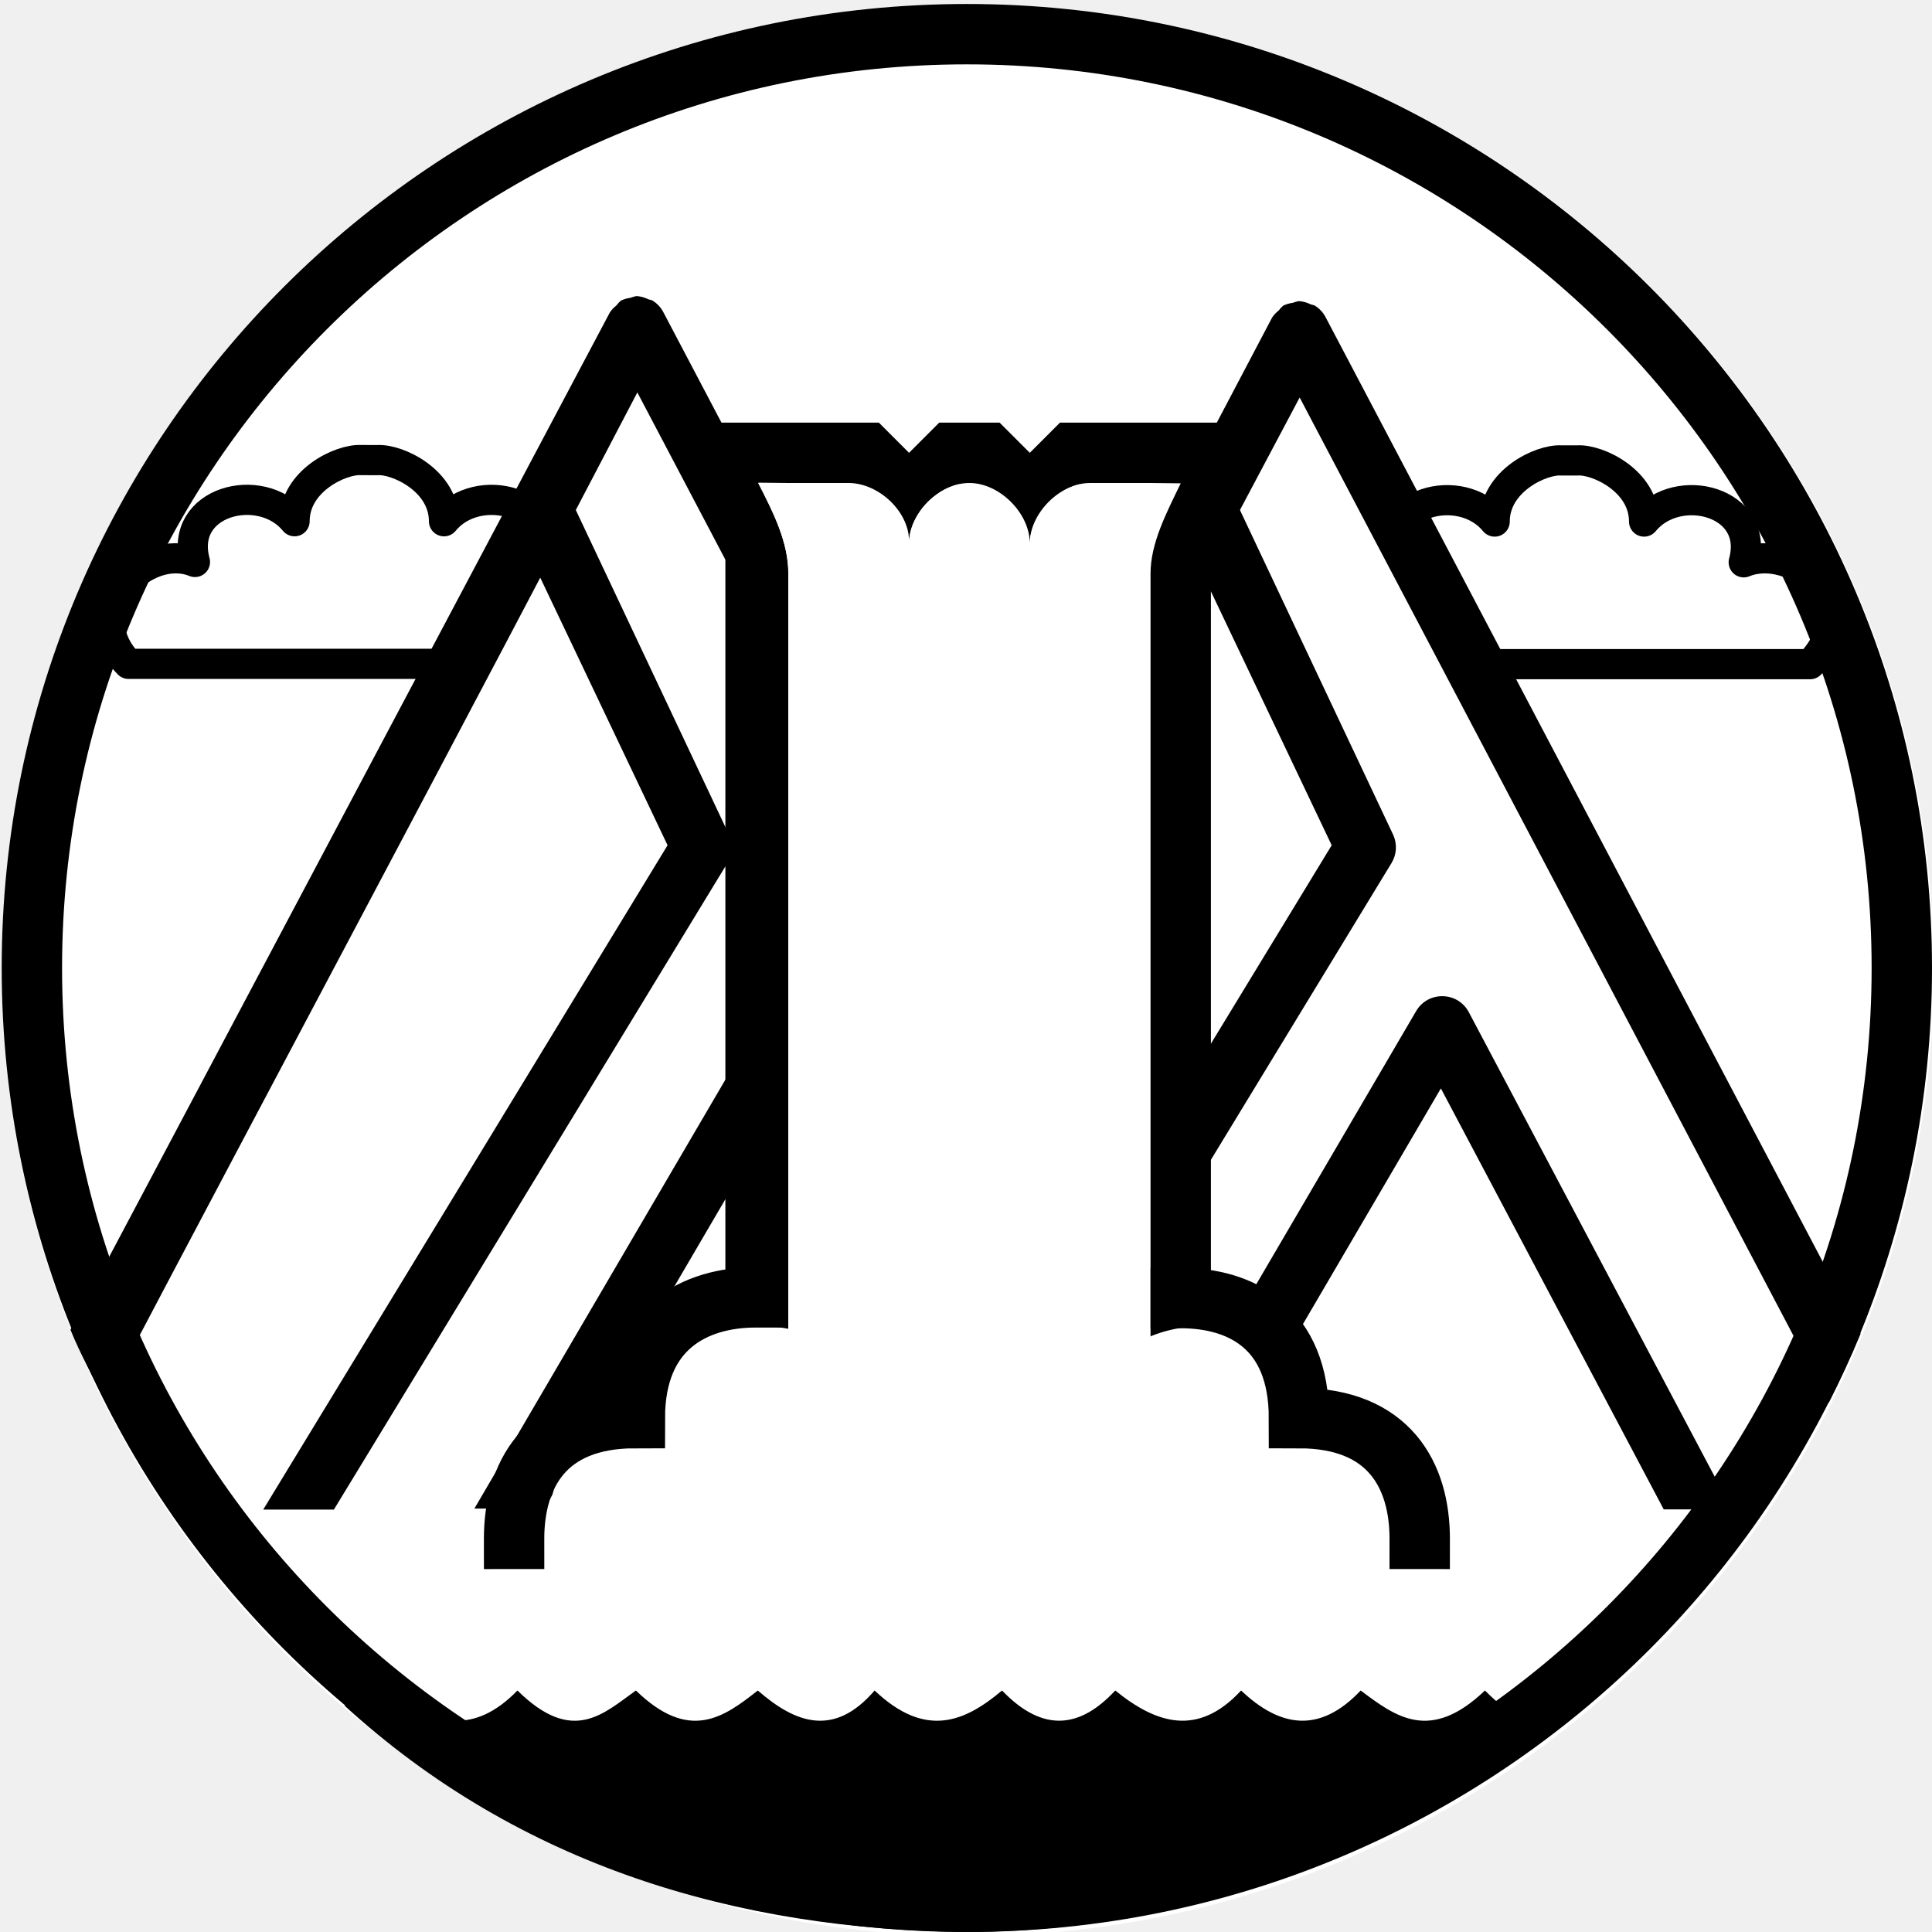
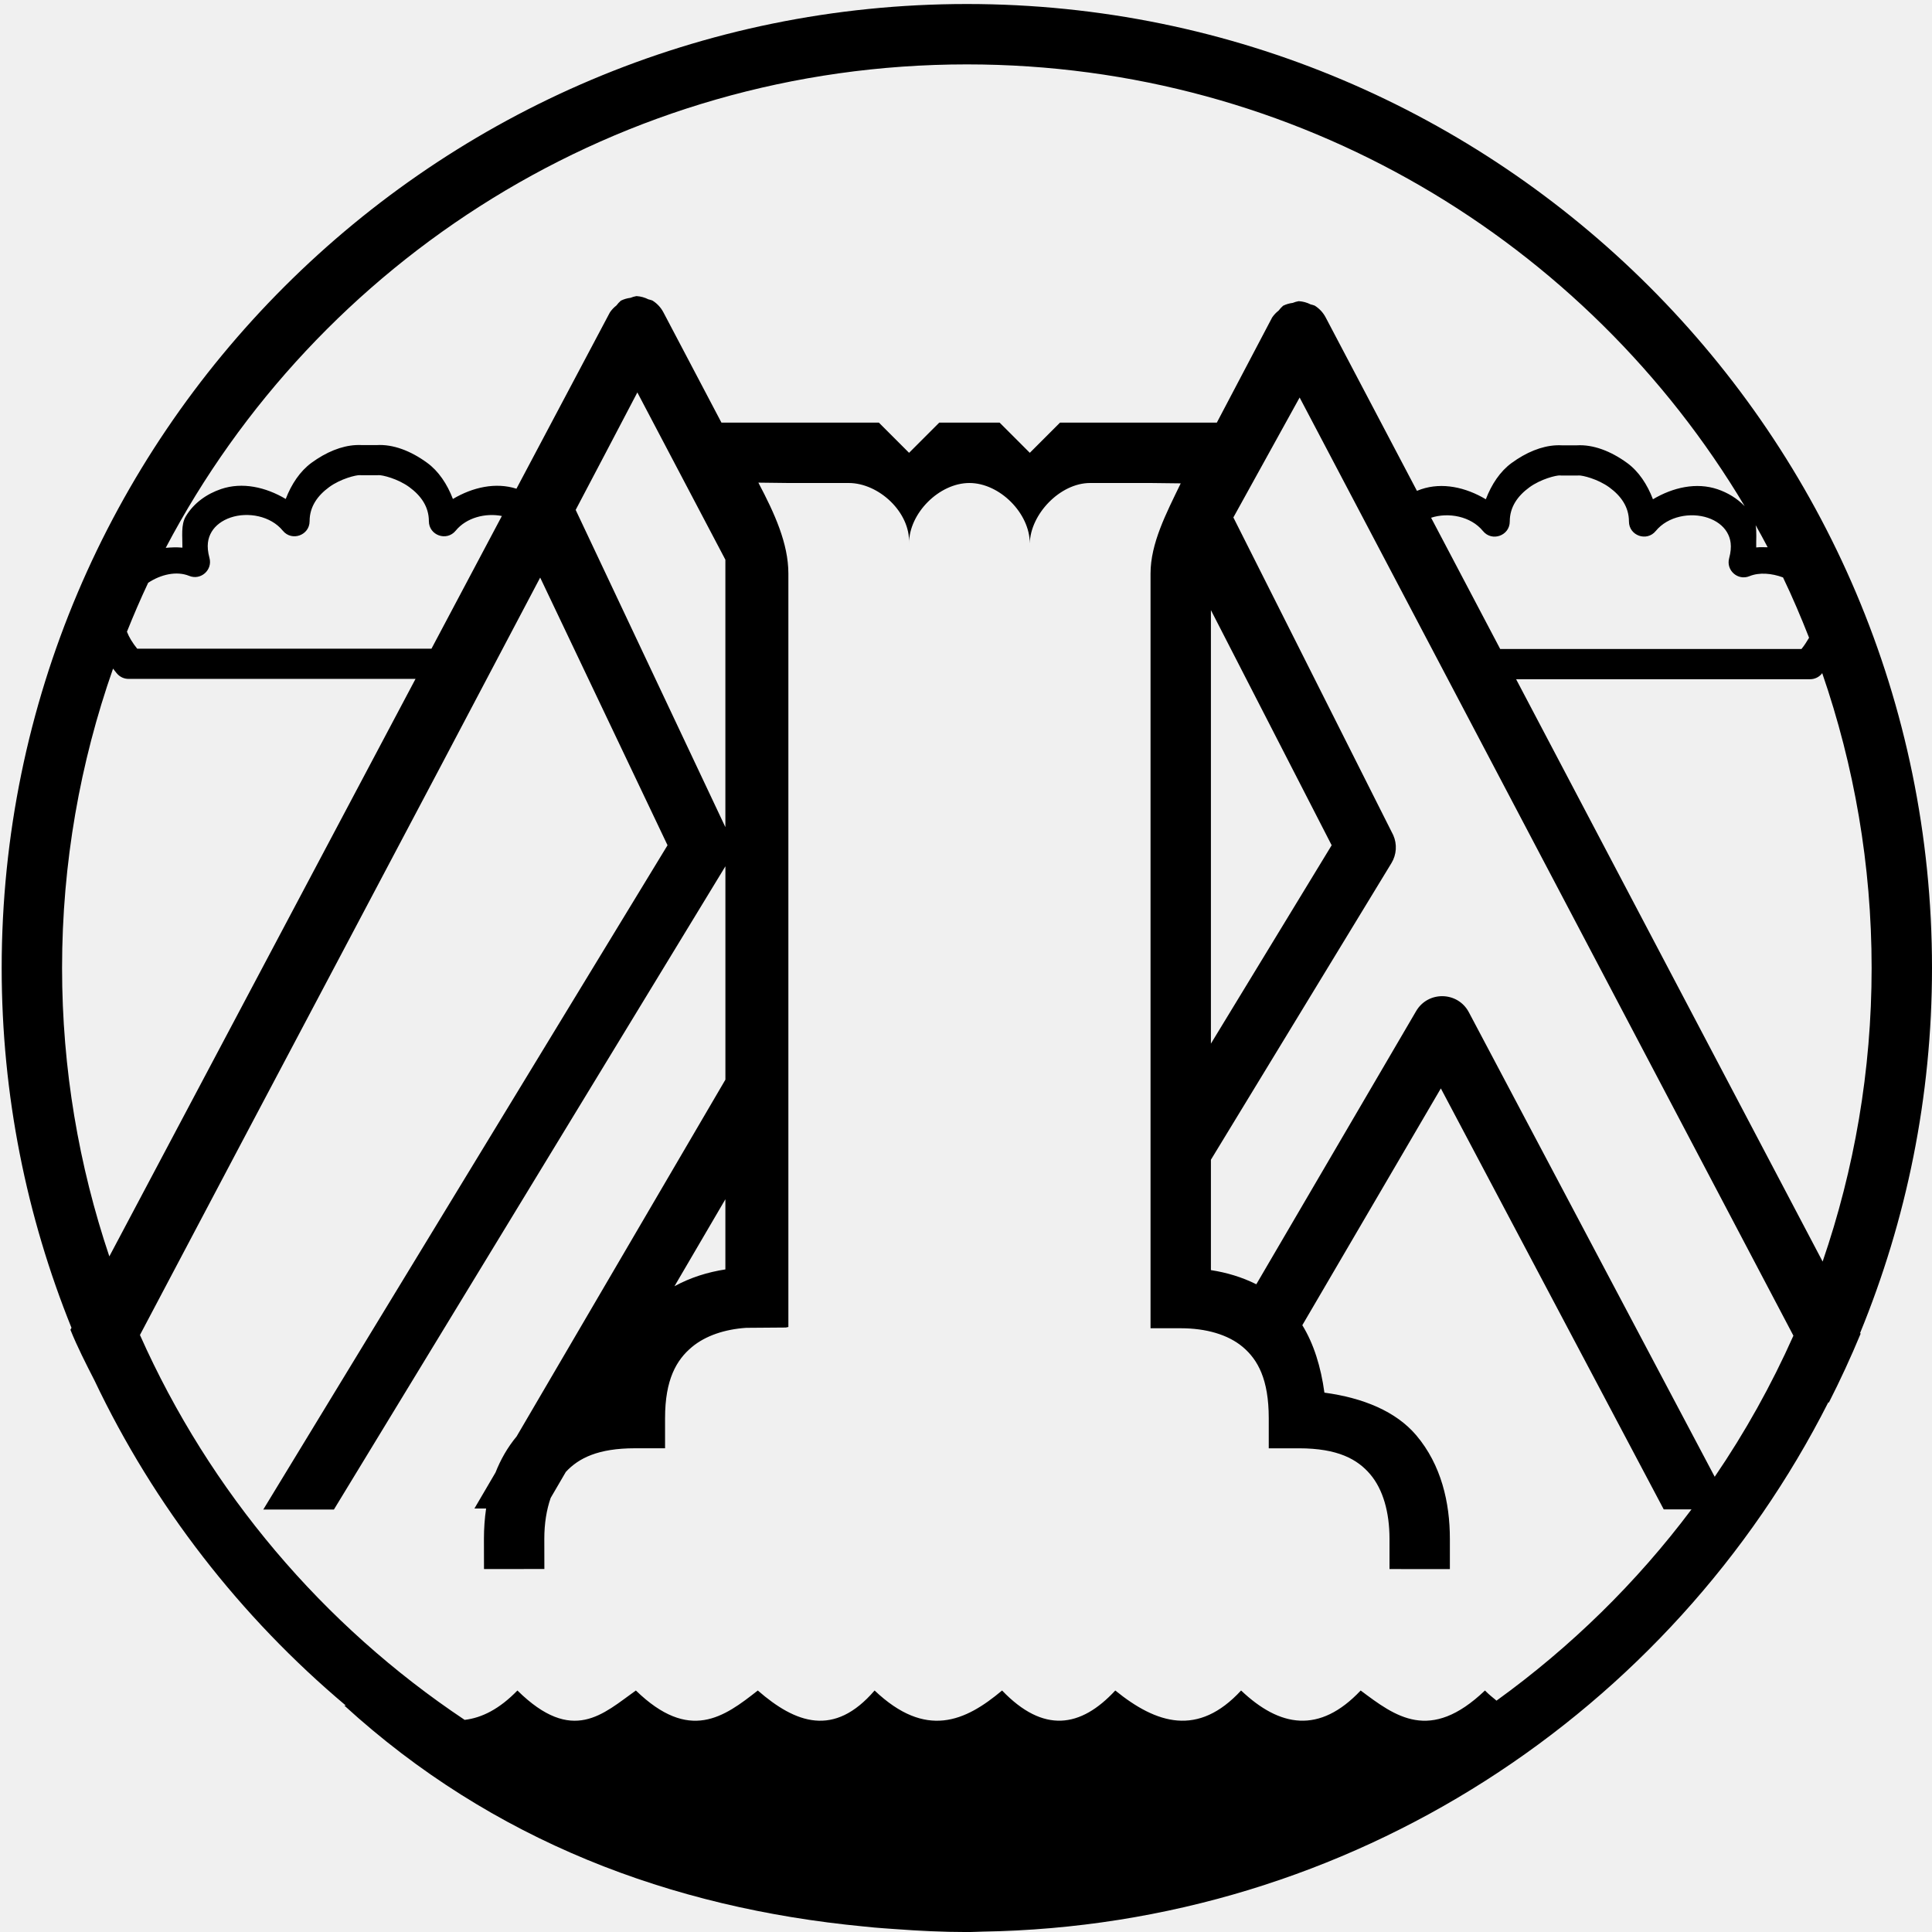
- <svg xmlns="http://www.w3.org/2000/svg" xmlns:xlink="http://www.w3.org/1999/xlink" width="64" height="64" viewBox="0 0 64 64" version="1.1" id="svg5">
-   <defs id="defs2">
-     <linearGradient id="linearGradient1501">
-       <stop style="stop-color:#ff0000;stop-opacity:1;" offset="0" id="stop1497" />
-       <stop style="stop-color:#ff0000;stop-opacity:0;" offset="1" id="stop1499" />
-     </linearGradient>
-     <linearGradient id="linearGradient16022">
-       <stop style="stop-color:#ff441f;stop-opacity:1;" offset="0" id="stop16018" />
-       <stop style="stop-color:#ff441f;stop-opacity:1;" offset="0.137" id="stop1462" />
-       <stop style="stop-color:#ff6747;stop-opacity:1;" offset="0.137" id="stop1454" />
-       <stop style="stop-color:#ff6647;stop-opacity:1;" offset="0.358" id="stop1458" />
-       <stop style="stop-color:#ff937d;stop-opacity:1;" offset="0.358" id="stop1466" />
-       <stop style="stop-color:#ff937d;stop-opacity:1;" offset="0.557" id="stop1468" />
-       <stop style="stop-color:#ffaa99;stop-opacity:1;" offset="0.557" id="stop1460" />
-       <stop style="stop-color:#ffaa99;stop-opacity:1;" offset="0.717" id="stop1456" />
-       <stop style="stop-color:#ffc4b8;stop-opacity:1;" offset="0.717" id="stop1470" />
-       <stop style="stop-color:#ffc4b8;stop-opacity:1;" offset="0.842" id="stop1472" />
-       <stop style="stop-color:#ffffff;stop-opacity:1;" offset="1" id="stop1464" />
-       <stop style="stop-color:#ffffff;stop-opacity:1;" offset="1" id="stop16020" />
-     </linearGradient>
-     <linearGradient xlink:href="#linearGradient16022" id="linearGradient16024" x1="32.057" y1="0.133" x2="32.057" y2="57" gradientUnits="userSpaceOnUse" gradientTransform="scale(-1,1)" />
-     <linearGradient xlink:href="#linearGradient1501" id="linearGradient1503" x1="0.057" y1="32.133" x2="64.057" y2="32.133" gradientUnits="userSpaceOnUse" gradientTransform="scale(-1,1)" />
-   </defs>
-   <circle style="fill:#ffffff;fill-opacity:1;stroke:url(#linearGradient1503);stroke-width:0;stroke-linecap:round;stroke-linejoin:round;stroke-dasharray:none" id="circle14332" cx="-32.057" cy="32.133" r="32" transform="scale(-1,1)" />
-   <path id="path13469-8" style="fill:#ffffff;fill-opacity:1;stroke:#000000;stroke-width:1px;stroke-linecap:round;stroke-linejoin:round;stroke-opacity:1" d="m 52.263,15.252 c 0.659,-0.039 2.2,0.675 2.2,2.025 1.112,-1.363 3.85,-0.675 3.3,1.35 1.65,-0.675 4.145,1.343 2.2,3.374 h -7.7 -0.55 -7.7 c 0,-1.992 0.55,-4.049 2.2,-3.374 -0.55,-2.025 2.188,-2.713 3.3,-1.35 0,-1.35 1.541,-2.064 2.2,-2.025 z" />
-   <path id="path13469-8-9" style="fill:#ffffff;fill-opacity:1;stroke:#000000;stroke-width:1px;stroke-linecap:butt;stroke-linejoin:round;stroke-opacity:1" d="m 12.508,15.242 c 0.659,-0.039 2.2,0.675 2.2,2.025 1.112,-1.363 3.85,-0.675 3.3,1.35 1.65,-0.675 2.2,1.383 2.2,3.374 H 12.508 11.958 4.259 C 2.516,20.202 4.809,17.941 6.458,18.616 5.908,16.591 8.646,15.903 9.758,17.266 c 0,-1.35 1.541,-2.064 2.2,-2.025 z" />
-   <path id="path3694-6-0-6-2" style="fill:#000000;stroke:#ff0000;stroke-width:0;stroke-linecap:round;stroke-linejoin:round;stroke-dasharray:none" d="M 53.055,56 C 47.267,61.104 39.83,63.946 32.113,64 24.397,63.946 17.195,61.785 11.407,56.496 12.084,56.58 12.59,56.28 13.032,56 c 1.329,1.201 2.69,1.46 4.109,0 1.829,1.803 2.84,0.773 3.924,0 1.774,1.721 2.913,0.887 4.038,0 1.255,1.093 2.53,1.557 3.87,0 1.699,1.613 3,1.026 4.221,0 1.368,1.426 2.603,1.238 3.75,0 1.364,1.107 2.744,1.544 4.169,0 1.281,1.215 2.594,1.448 3.961,0 1.15,0.862 2.297,1.739 4.117,0 1.757,1.798 2.779,0.779 3.863,0 z" />
-   <path id="path3748-5" style="fill:#ffffff;stroke:none;stroke-width:2;stroke-linecap:round;stroke-linejoin:round;stroke-dasharray:none" d="m 43.029,10.977 18.125,34.438 a 32,32 0 0 1 -1.943,3.562 h -36.182 z" />
-   <path style="fill:#ffffff;stroke:none;stroke-width:1px;stroke-linecap:butt;stroke-linejoin:miter;stroke-opacity:1" d="M 45.03,39.977 48.113,41 l 2,4 6.343,4.969 -15.261,0.014 z" id="path16836" />
-   <path style="fill:#ffffff;stroke:none;stroke-width:1px;stroke-linecap:butt;stroke-linejoin:miter;stroke-opacity:1" d="m 46.113,36 2,3 -2,4 4,7 h -12 l 2.916,-7.023 z" id="path16108" />
-   <path id="path16840" style="fill:#ffffff;stroke:none;stroke-width:1px;stroke-linecap:butt;stroke-linejoin:miter;stroke-opacity:1" d="M 47.029,19.977 61.11,45.496 c -0.56,1.198 -1.781,3.412 -2.574,4.5 l -2.417,3.38e-4 -2.088,-6.02 3,1 -6,-11 v -2 l -4,-8 z" />
-   <path style="fill:#ffffff;stroke:none;stroke-width:1px;stroke-linecap:butt;stroke-linejoin:miter;stroke-opacity:1" d="m 53.03,43.977 -4,-5 -1,-5 z" id="path16838" />
-   <path style="fill:#ffffff;stroke:none;stroke-width:1px;stroke-linecap:butt;stroke-linejoin:miter;stroke-opacity:1" d="m 47.113,34 -4.084,0.977 -0.916,0.023 -2,1 1,9 6,-11" id="path16842" />
-   <path style="fill:#ffffff;stroke:none;stroke-width:1px;stroke-linecap:butt;stroke-linejoin:miter;stroke-opacity:1" d="M 45.113,37 41.03,38.977 41.113,35 l -3,7 3,3 z" id="path16844" />
-   <path style="fill:#ffffff;stroke:none;stroke-width:1px;stroke-linecap:butt;stroke-linejoin:miter;stroke-opacity:1" d="m 40.03,32.977 3,-6 -1,-1 -1,-7 -1,-1 -1,15 z" id="path16895" />
-   <path style="fill:#ffffff;stroke:none;stroke-width:1px;stroke-linecap:butt;stroke-linejoin:miter;stroke-opacity:1" d="m 44.113,29 h -2 l -1,1 -0.084,-10.023 -1,-3 L 39.113,36 Z" id="path16897" />
-   <path d="m -10.485,42.977 -13.434,-22.072 4.232,-8.895 -1.176,-2.245 -5.098,10.805 c -0.133,0.3 -0.11,0.646 0.061,0.926 l 13.074,21.48 z" style="color:#000000;fill:#000000;stroke-linecap:round;stroke-linejoin:round;-inkscape-stroke:none" id="path636" class="UnoptimicedTransforms" transform="matrix(-1,0,0,1,20.19502,7.095164)" />
-   <path id="path3748-36" style="color:#000000;fill:#000000;stroke-linecap:round;stroke-linejoin:round;-inkscape-stroke:none" d="M 22.145,48.512 42.135,10.529 c 6.5e-4,-6.52e-4 0.001,-0.001 0.002,-0.002 l 0.008,-0.016 c 0.059,-0.085 0.131,-0.161 0.213,-0.225 0.043,-0.059 0.093,-0.112 0.148,-0.16 0.1,-0.049 0.208,-0.08 0.318,-0.094 0.063,-0.025 0.128,-0.044 0.195,-0.057 0.002,6.44e-4 0.004,0.001 0.006,0.002 0.001,-6.54e-4 0.003,-0.001 0.004,-0.002 l -6.8e-5,5e-5 c 0.136,0.009 0.268,0.046 0.389,0.107 0.043,0.01 0.086,0.022 0.127,0.037 h 0.002 c 0.156,0.094 0.283,0.229 0.367,0.391 L 61.635,44.182 c -0.321,0.776 -0.673,1.539 -1.055,2.287 L 43.053,13.168 24.318,48.469" />
-   <path id="path3748-3" style="fill:#ffffff;stroke:none;stroke-width:2;stroke-linecap:round;stroke-linejoin:round;stroke-dasharray:none" d="m 21.029,10.977 20,38 H 5.016 A 32,32 0 0 1 2.99,45.25 Z" />
-   <path id="path16901" style="fill:#ffffff;stroke:none;stroke-width:1px;stroke-linecap:butt;stroke-linejoin:miter;stroke-opacity:1" d="m 16.029,20.99 1.004,2.611 -3.213,6.375 -0.068,2 -2.223,3.459 v 7.545 l -3.5,5.996 H 5.016 A 32,32 0 0 1 3.006,45.291 Z" />
-   <path id="path16903" style="fill:#ffffff;stroke:none;stroke-width:1px;stroke-linecap:butt;stroke-linejoin:miter;stroke-opacity:1" d="M 9.031,39.977 9.779,45.979 9.113,50 5.606,50.018 C 4.316,48.303 3.483,46.5 2.951,45.378 l 1.524,-2.829 z" />
-   <path style="fill:#ffffff;stroke:none;stroke-width:1px;stroke-linecap:butt;stroke-linejoin:miter;stroke-opacity:1" d="M 19.53,13.977 24.53,23.304 25.113,34 15.082,48.977 H 9.78 l 11.25,-17 L 22.113,28 l -0.084,-2.023 -4,-9 1.5,-3" id="path16905" />
-   <path style="fill:#ffffff;stroke:none;stroke-width:1px;stroke-linecap:butt;stroke-linejoin:miter;stroke-opacity:1" d="m 23.113,36 -1,-2 -5.08,7.977 L 13.113,44 l -3,6 h 5 z" id="path16907" />
-   <path style="fill:#ffffff;stroke:none;stroke-width:1px;stroke-linecap:butt;stroke-linejoin:miter;stroke-opacity:1" d="m 15.082,48.977 8.947,-15 1,9 -2.317,1.5 -1.683,2.5 -5.947,2" id="path16909" />
-   <path style="fill:#ffffff;stroke:none;stroke-width:1px;stroke-linecap:butt;stroke-linejoin:miter;stroke-opacity:1" d="m 25.03,42.977 -4,-4 L 14.113,50 h 6 l 2.599,-5.523 2.317,-1.5" id="path16911" />
-   <path d="m -10.525,42.911 -13.394,-22.006 4.232,-8.895 -1.176,-2.245 -5.098,10.805 c -0.133,0.3 -0.11,0.646 0.061,0.926 l 13.034,21.415 z" style="color:#000000;fill:#000000;stroke-linecap:round;stroke-linejoin:round;-inkscape-stroke:none" id="path636-7" class="UnoptimicedTransforms" transform="matrix(-1,0,0,1,-1.804981,7.095164)" />
-   <path id="path3748-2-5" style="color:#000000;fill:#000000;stroke-linecap:round;stroke-linejoin:round;-inkscape-stroke:none" d="M 3.478,46.412 C 3.101,45.654 2.651,44.836 2.335,44.051 l 17.861,-33.689 c 6.66e-4,-6.68e-4 0.001,-0.001 0.002,-0.002 l 0.008,-0.016 c 0.059,-0.085 0.131,-0.161 0.213,-0.225 0.043,-0.059 0.093,-0.112 0.148,-0.16 0.1,-0.049 0.208,-0.08 0.318,-0.094 0.063,-0.025 0.128,-0.044 0.195,-0.057 0.002,6.27e-4 0.004,0.001 0.006,0.002 0.001,-6.36e-4 0.003,-0.001 0.004,-0.002 l -6.9e-5,5.1e-5 c 0.136,0.009 0.268,0.046 0.389,0.107 0.043,0.01 0.086,0.022 0.127,0.037 h 0.002 c 0.156,0.094 0.283,0.229 0.367,0.391 l 20,38 c 0.107,0.204 0.14,0.439 0.094,0.664 -0.046,0.225 -0.168,0.428 -0.346,0.574 -0.178,0.146 -0.402,0.226 -0.633,0.227 l -1.656,-2 L 21.113,13 C 15.337,24.07 9.296,35.357 3.478,46.412 Z" />
-   <path d="M 15.715,49.973 25.373,33.469 c 0.396,-0.678 1.382,-0.657 1.748,0.037 l 8.717,16.467 m -2.262,0 -7.383,-13.945 -8.16,13.945" style="color:#000000;fill:#000000;stroke:none;stroke-linecap:round;stroke-linejoin:round;-inkscape-stroke:none" id="path708-3" />
-   <rect style="fill:#000000;stroke:none;stroke-width:2;stroke-linecap:round;stroke-linejoin:round;stroke-dasharray:none" id="rect13064" width="16.084" height="33.977" x="-40.113" y="16" ry="0" transform="scale(-1,1)" />
-   <path id="rect13118" style="fill:#000000;stroke-width:2;stroke-linecap:round;stroke-linejoin:round" d="m 41.113,14 h -6 l -1,1 -1,-1 h -2 l -1,1 -1,-1 h -6 v 2 h 18 z" />
-   <path style="fill:#ffffff;fill-opacity:1;stroke:none;stroke-width:1px;stroke-linecap:butt;stroke-linejoin:miter;stroke-opacity:1" d="M 38.113,50 V 19 c 0,-1 0.519,-1.996 1,-2.989 L 38.113,16 h -2 c -1,0 -1.979,1.035 -2,2 0,-1 -1,-2 -2,-2 -1,0 -2,1 -2,2 0.047,-1.029 -1,-2 -2,-2 h -2 L 25.119,15.989 C 25.652,17 26.113,18 26.113,19 v 31 z" id="path13284" />
-   <path d="M 37.252,50 46.91,33.496 c 0.396,-0.678 1.382,-0.657 1.748,0.037 L 57.375,50 M 55.113,50 47.731,36.055 39.57,50" style="color:#000000;fill:#000000;stroke:none;stroke-linecap:round;stroke-linejoin:round;-inkscape-stroke:none" id="path708" />
-   <path style="fill:#ffffff;stroke:none;stroke-width:1px;stroke-linecap:butt;stroke-linejoin:miter;stroke-opacity:1" d="m 35.03,49.977 h -1 L 34.113,18 c 0,-1 1,-2 2,-2 -0.989,0 -1,0.969 -1,2 z" id="path13338" />
-   <path style="fill:#ffffff;stroke:none;stroke-width:1px;stroke-linecap:butt;stroke-linejoin:miter;stroke-opacity:1" d="m 31.03,49.977 h -1 L 30.113,18 c 0,-1 1,-2 2,-2 -0.989,0 -1,0.969 -1,2 z" id="path13338-7" />
-   <path id="rect13415" style="fill:#ffffff;stroke-width:2;stroke-linecap:round;stroke-linejoin:round" d="m 27.113,16 h -2 c 0.504,0.98 1.013,1.999 1,2.976 V 50 h 1 z" />
-   <path id="path13469" style="fill:#ffffff;stroke:none;stroke-width:1px;stroke-linecap:butt;stroke-linejoin:miter;stroke-opacity:1" d="m 33.03,41.977 c 1.198,-0.058 4,1 4,3 2.022,-2.02 7,-1 6,2 3,-1 4,2.049 4,5 h -14 -1 -14 c 0,-2.951 1,-6 4,-5 -1,-3 3.978,-4.02 6,-2 0,-2 2.802,-3.058 4,-3 z" />
-   <path style="fill:none;stroke:#000000;stroke-width:2;stroke-linecap:square;stroke-linejoin:miter;stroke-dasharray:none;stroke-opacity:1" d="m 47.03,50.977 c 0.001,-2.086 -1,-4 -4,-4 0,-3 -1.916,-3.977 -3.916,-3.977" id="path13469-0" />
-   <path style="fill:none;stroke:#000000;stroke-width:2;stroke-linecap:square;stroke-linejoin:miter;stroke-dasharray:none;stroke-opacity:1" d="m 17.03,50.977 c -0.001,-2.086 1,-4 4,-4 0,-3 2,-4 4,-4" id="path13469-0-3" />
-   <path style="fill:none;stroke:none;stroke-width:1px;stroke-linecap:butt;stroke-linejoin:miter;stroke-opacity:1" d="m 54.369,47.977 1.028,2 h -8.79 l -0.01,-2 z" id="path625" />
-   <ellipse style="opacity:1;fill:none;stroke:#000000;stroke-width:2;stroke-linecap:square" id="path511" cx="32.028" cy="32.066" rx="30.972" ry="30.934" />
+ <svg xmlns="http://www.w3.org/2000/svg" width="64" height="64" viewBox="0 0 64 64" version="1.1" id="svg5">
+   <defs id="defs992" />
+   <g transform="translate(-66)" id="g987">
+     <path style="color:#000000;fill:#000000;stroke-linecap:round;stroke-linejoin:round;-inkscape-stroke:none" d="m 98.029,0.133 c -17.645,0 -31.973,14.308 -31.973,31.934 0,4.213 0.825,8.234 2.312,11.918 l -0.035,0.066 c 0.224,0.556 0.512,1.122 0.797,1.678 1.978,4.163 4.833,7.831 8.324,10.768 -0.017,-0.002 -0.031,0.002 -0.049,0 4.902,4.479 10.821,6.708 17.205,7.32 0.118,0.013 0.236,0.024 0.354,0.035 0.227,0.02 0.455,0.035 0.684,0.051 0.787,0.058 1.579,0.098 2.381,0.098 0.014,0 0.027,-0.002 0.041,-0.002 0.014,1.16e-4 0.029,0.002 0.043,0.002 0.145,-0.001 0.289,-0.011 0.434,-0.014 12.246,-0.195 22.823,-7.277 28.021,-17.539 l 0.012,0.021 c 0.381,-0.748 0.733,-1.511 1.055,-2.287 l -0.016,-0.027 C 129.15,40.424 130,36.345 130,32.066 130,14.441 115.674,0.133 98.029,0.133 Z m 0,2 c 10.965,0 20.541,5.87 25.766,14.635 -0.25,-0.259 -0.563,-0.447 -0.898,-0.561 -0.699,-0.236 -1.471,-0.066 -2.141,0.332 -0.188,-0.494 -0.474,-0.924 -0.85,-1.199 -0.555,-0.406 -1.141,-0.62 -1.674,-0.588 h -0.49 c -0.067,-0.004 -0.133,-0.004 -0.201,0 -0.476,0.025 -0.985,0.232 -1.471,0.588 -0.376,0.275 -0.662,0.706 -0.85,1.199 -0.67,-0.399 -1.442,-0.568 -2.141,-0.332 -0.048,0.016 -0.094,0.034 -0.141,0.053 l -3.025,-5.748 c -0.085,-0.161 -0.212,-0.296 -0.367,-0.391 h -0.002 c -0.042,-0.015 -0.084,-0.028 -0.127,-0.037 -0.121,-0.062 -0.253,-0.098 -0.389,-0.107 -0.001,7e-4 -0.003,0.001 -0.004,0.002 -0.002,-7e-4 -0.004,-0.001 -0.006,-0.002 -0.067,0.012 -0.132,0.031 -0.195,0.057 -0.111,0.013 -0.218,0.045 -0.318,0.094 -0.055,0.048 -0.105,0.102 -0.148,0.16 -0.082,0.063 -0.154,0.139 -0.213,0.225 l -0.008,0.016 -0.002,0.002 L 106.309,14 h -5.195 l -1,1 -1,-1 h -2 l -1,1 -1,-1 h -5.215 l -1.924,-3.656 c -0.085,-0.161 -0.212,-0.296 -0.367,-0.391 h -0.002 c -0.041,-0.015 -0.084,-0.028 -0.127,-0.037 -0.121,-0.062 -0.253,-0.098 -0.389,-0.107 -0.001,5.997e-4 -0.003,0.001 -0.004,0.002 -0.002,-6e-4 -0.004,-0.001 -0.006,-0.002 -0.067,0.012 -0.132,0.031 -0.195,0.057 -0.111,0.013 -0.218,0.045 -0.318,0.094 -0.055,0.048 -0.105,0.102 -0.148,0.16 -0.082,0.063 -0.154,0.139 -0.213,0.225 l -0.008,0.016 -0.002,0.002 -3.088,5.826 c -0.689,-0.219 -1.447,-0.051 -2.105,0.34 -0.188,-0.493 -0.476,-0.923 -0.852,-1.197 -0.555,-0.406 -1.139,-0.62 -1.672,-0.588 h -0.49 c -0.067,-0.004 -0.133,-0.004 -0.201,0 -0.476,0.025 -0.985,0.232 -1.471,0.588 -0.375,0.275 -0.663,0.704 -0.852,1.197 -0.669,-0.397 -1.44,-0.566 -2.139,-0.33 -0.47,0.159 -0.902,0.457 -1.17,0.904 -0.169,0.282 -0.109,0.675 -0.113,1.039 -0.186,-0.019 -0.37,-0.01 -0.553,0.006 C 76.504,8.624 86.499,2.133 98.029,2.133 Z M 87.113,13 l 2.916,5.541 v 8.859 L 85.07,16.891 C 85.751,15.594 86.439,14.292 87.113,13 Z m 21.939,0.168 16.357,31.078 c -0.732,1.641 -1.604,3.205 -2.607,4.674 L 114.658,33.533 c -0.366,-0.694 -1.353,-0.715 -1.748,-0.037 l -5.293,9.047 c -0.478,-0.239 -0.987,-0.389 -1.504,-0.469 v -3.656 l 5.98,-9.826 c 0.171,-0.28 0.193,-0.626 0.061,-0.926 l -5.297,-10.525 z m -31.125,2.572 c 0.01,9.77e-4 0.021,0.002 0.031,0.002 h 0.549 c 0.01,-3.25e-4 0.021,-9.31e-4 0.031,-0.002 0.127,-0.008 0.641,0.118 1.021,0.396 0.38,0.278 0.648,0.644 0.648,1.129 6.28e-4,0.469 0.589,0.679 0.887,0.316 0.358,-0.439 0.994,-0.594 1.531,-0.488 l -2.332,4.396 c -3.249,0 -6.499,0 -9.748,0 -0.156,-0.193 -0.27,-0.381 -0.34,-0.562 0.22,-0.548 0.452,-1.09 0.703,-1.621 0.426,-0.282 0.947,-0.397 1.359,-0.229 0.383,0.157 0.78,-0.194 0.672,-0.594 -0.108,-0.398 -0.053,-0.658 0.072,-0.867 0.125,-0.209 0.346,-0.377 0.631,-0.473 0.569,-0.192 1.324,-0.056 1.727,0.438 0.298,0.363 0.886,0.153 0.887,-0.316 0,-0.485 0.268,-0.851 0.648,-1.129 0.38,-0.278 0.895,-0.404 1.021,-0.396 z m 39.756,0.01 c 0.01,9.38e-4 0.019,0.002 0.029,0.002 h 0.551 c 0.01,-3.64e-4 0.02,-9.53e-4 0.029,-0.002 0.127,-0.008 0.641,0.118 1.021,0.396 0.38,0.278 0.648,0.644 0.648,1.129 6.3e-4,0.469 0.589,0.679 0.887,0.316 0.403,-0.494 1.157,-0.63 1.727,-0.438 0.285,0.096 0.505,0.264 0.631,0.473 0.125,0.209 0.182,0.469 0.074,0.867 -0.108,0.4 0.288,0.751 0.672,0.594 0.327,-0.134 0.735,-0.098 1.113,0.041 0.313,0.652 0.597,1.321 0.863,1.998 -0.075,0.122 -0.146,0.244 -0.252,0.373 -3.327,0 -6.654,0 -9.98,0 l -2.289,-4.348 c 0.568,-0.188 1.316,-0.052 1.717,0.439 0.297,0.367 0.89,0.156 0.889,-0.316 0,-0.485 0.268,-0.851 0.648,-1.129 0.38,-0.278 0.895,-0.404 1.021,-0.396 z M 91.119,15.988 92.113,16 h 2 c 1,0 2.047,0.971 2,2 0,-1 1,-2 2,-2 1,0 2,1 2,2 0.021,-0.965 1,-2 2,-2 h 2 l 1,0.012 c -0.481,0.993 -1,1.988 -1,2.988 V 43.617 44 h 1 c 0.837,0 1.569,0.208 2.061,0.625 0.491,0.417 0.855,1.064 0.855,2.352 v 1 h 1 c 1.287,0 1.94,0.363 2.363,0.863 0.423,0.5 0.637,1.254 0.637,2.137 v 1 l 2,0.002 v -1 c 8e-4,-1.203 -0.284,-2.451 -1.111,-3.43 -0.674,-0.797 -1.764,-1.243 -3.045,-1.416 -0.116,-0.854 -0.354,-1.62 -0.732,-2.234 L 113.73,36.055 121.113,50 h 0.92 c -1.818,2.425 -4,4.56 -6.459,6.336 C 115.448,56.23 115.326,56.138 115.191,56 c -1.821,1.739 -2.967,0.862 -4.117,0 -1.367,1.448 -2.68,1.215 -3.961,0 -1.425,1.544 -2.804,1.107 -4.168,0 -1.147,1.238 -2.382,1.426 -3.75,0 -1.221,1.026 -2.524,1.613 -4.223,0 -1.339,1.557 -2.614,1.093 -3.869,0 -1.125,0.887 -2.265,1.721 -4.039,0 -1.085,0.773 -2.095,1.802 -3.924,0 -0.592,0.61 -1.174,0.906 -1.748,0.973 -4.691,-3.13 -8.441,-7.549 -10.756,-12.75 4.386,-8.318 8.862,-16.733 13.258,-25.09 L 88.113,28 74.721,50.006 h 2.34 l 12.969,-21.309 v 7.068 l -6.916,11.818 c -0.304,0.367 -0.532,0.77 -0.699,1.195 l -0.699,1.193 h 0.387 c -0.049,0.334 -0.072,0.672 -0.072,1.006 l 0.002,1 2,-0.002 -0.002,-1 c -3.38e-4,-0.502 0.073,-0.96 0.211,-1.355 l 0.502,-0.861 c 0.425,-0.458 1.07,-0.783 2.287,-0.783 h 1 v -1 c 0,-1.278 0.376,-1.926 0.891,-2.355 0.45,-0.375 1.087,-0.587 1.797,-0.635 h 0.004 l 1.309,-0.01 c 0.03,-0.007 0.054,-0.011 0.084,-0.018 V 19 c 0,-1 -0.461,-2.001 -0.994,-3.012 z m 33.041,1.412 c 0.136,0.241 0.267,0.484 0.396,0.729 -0.126,6.59e-4 -0.252,-0.01 -0.379,0.006 -0.005,-0.247 0.019,-0.505 -0.018,-0.734 z m -18.047,2.811 4,7.789 -4,6.572 z m -36.367,1.939 c 0.052,0.063 0.095,0.129 0.154,0.189 0.094,0.096 0.223,0.15 0.357,0.15 3.169,0 6.339,0 9.508,0 l -10.143,19.131 c -1.01,-3.001 -1.566,-6.212 -1.566,-9.555 0,-3.477 0.6,-6.812 1.689,-9.916 z m 56.617,0.148 C 127.42,25.36 128,28.644 128,32.066 c 0,3.406 -0.576,6.675 -1.623,9.725 L 116.223,22.5 c 3.247,0 6.493,0 9.74,0 0.136,2e-5 0.267,-0.056 0.361,-0.154 0.015,-0.015 0.025,-0.031 0.039,-0.047 z M 90.029,39.727 v 2.324 c -0.58,0.089 -1.154,0.266 -1.686,0.557 z" id="path985" />
+   </g>
</svg>
